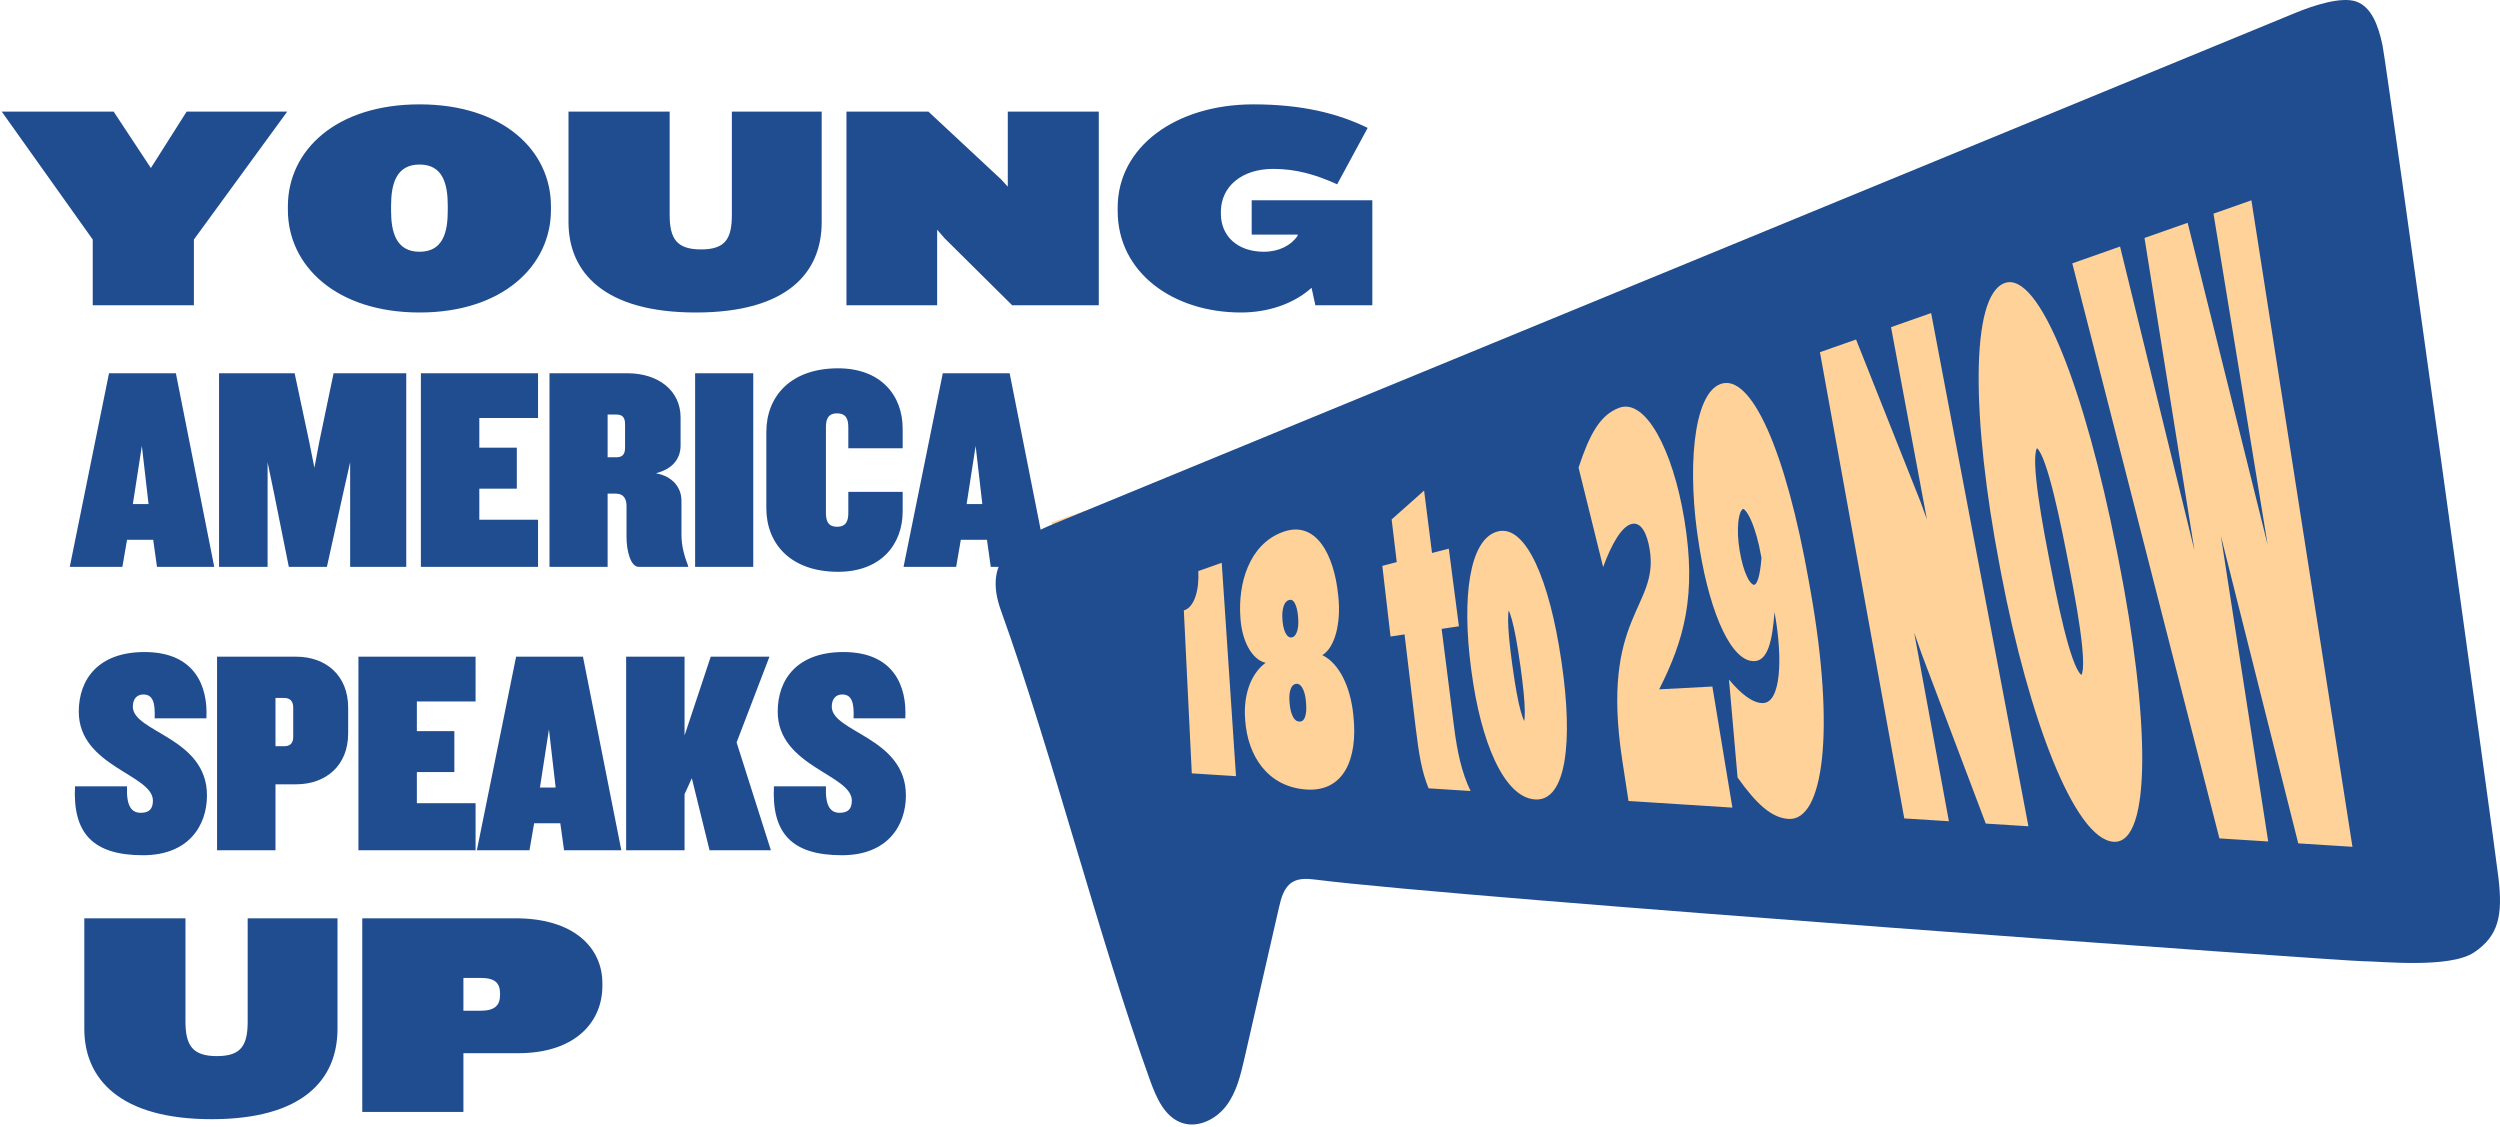
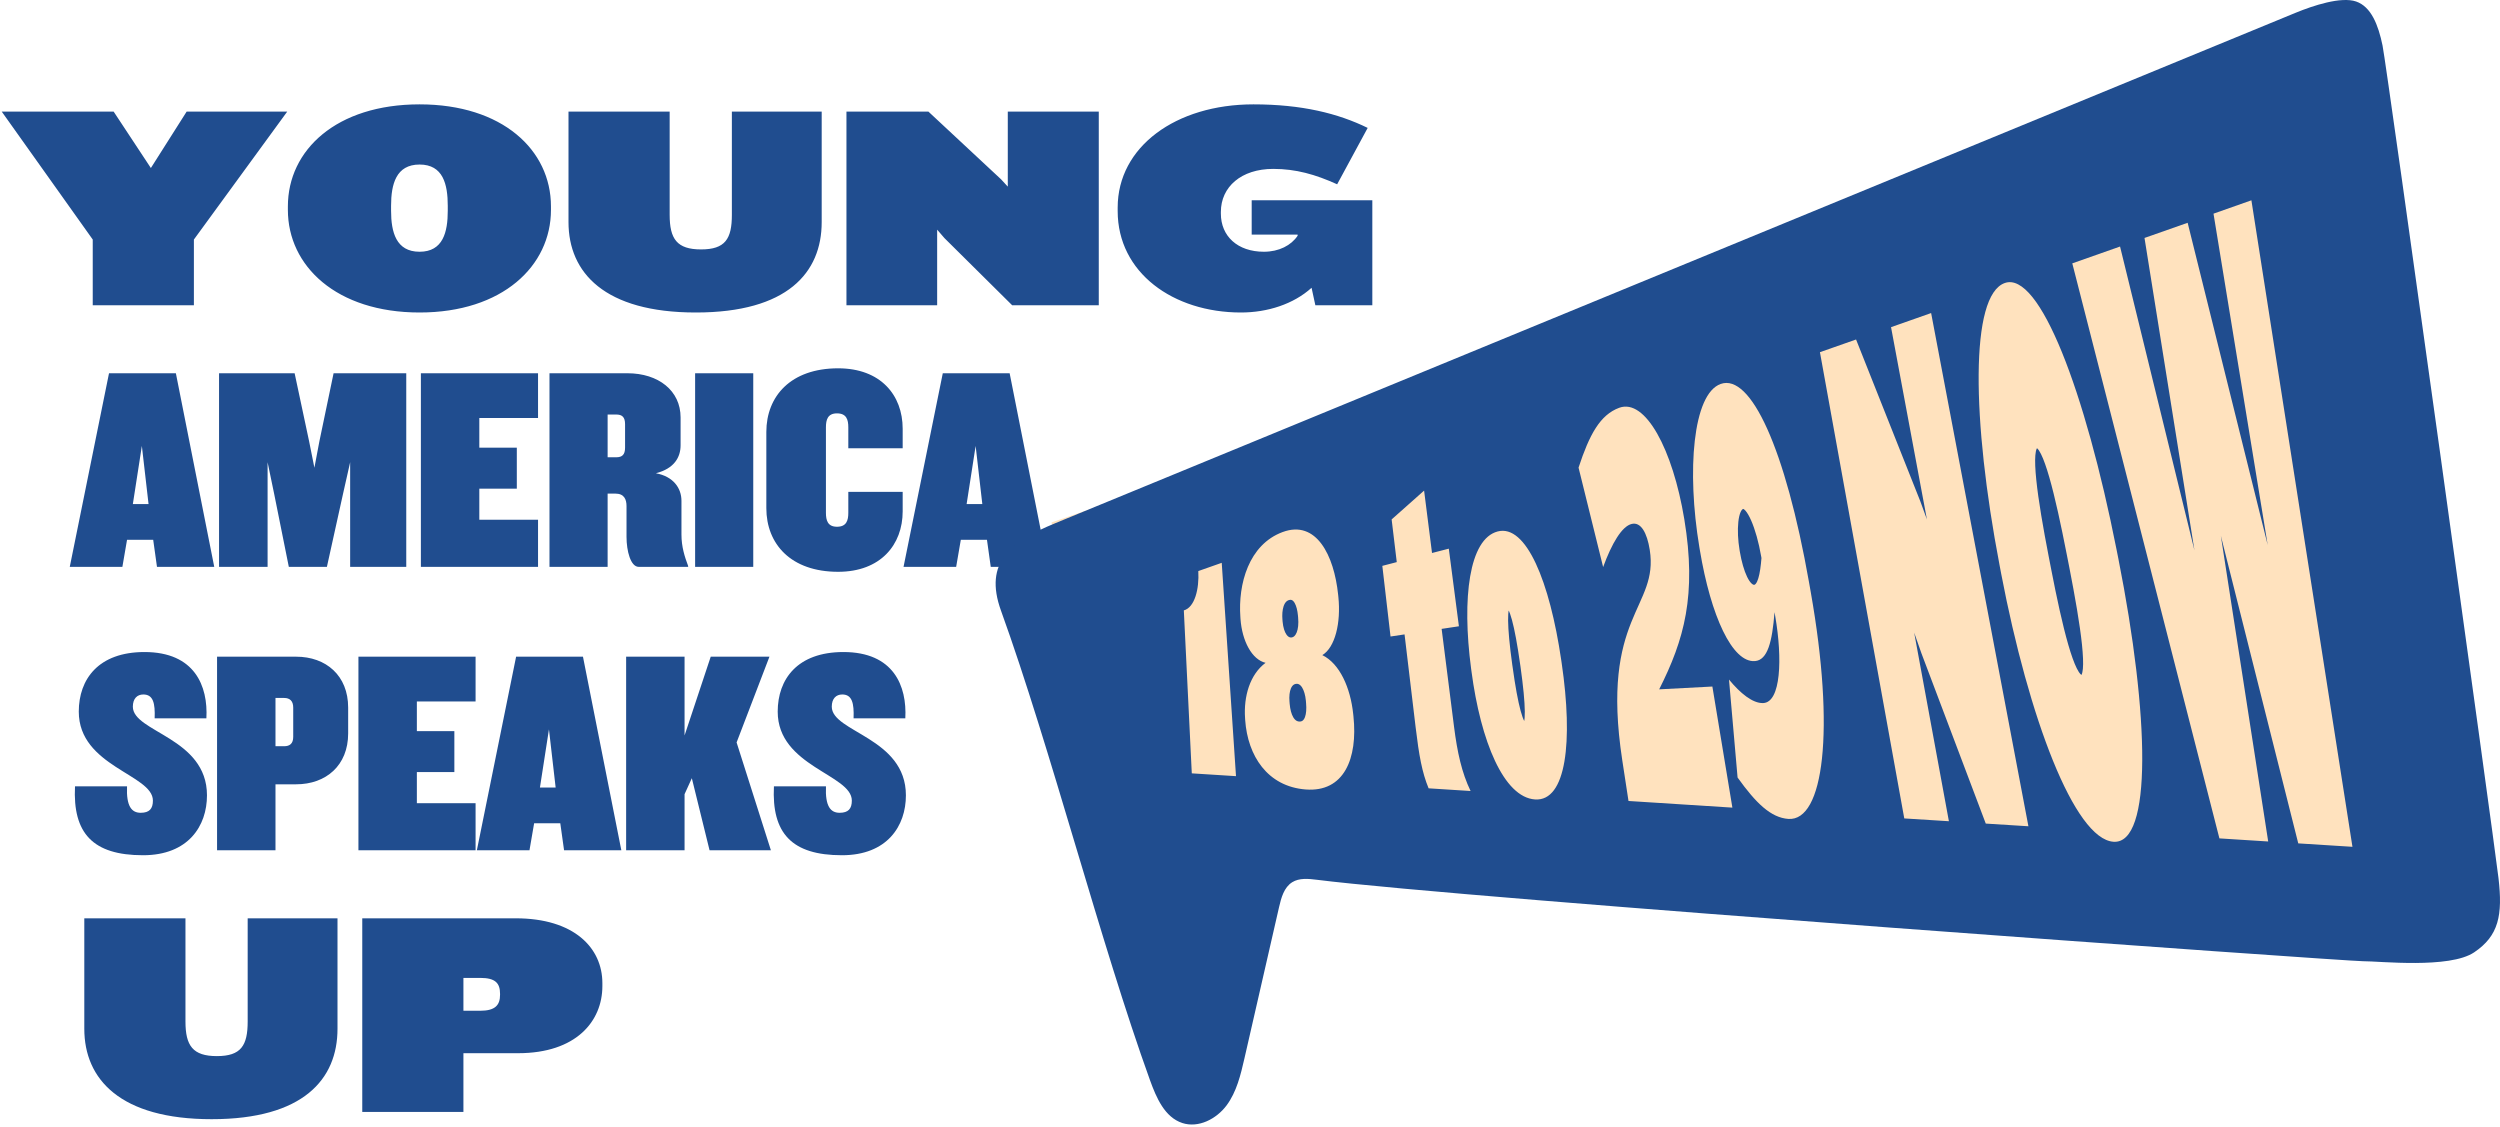
<svg xmlns="http://www.w3.org/2000/svg" width="344" height="155" viewBox="0 0 344 155" fill="none">
  <path d="M28.48 109.44C28.48 101.48 18.28 100.76 18.28 97.24C18.28 96.12 18.88 95.56 19.72 95.56C21.08 95.56 21.36 96.76 21.28 98.84H28.4C28.64 94.4 26.8 89.72 19.88 89.72C13.56 89.72 10.84 93.44 10.84 97.92C10.84 105.48 21.04 106.56 21.04 110.16C21.04 111.28 20.56 111.84 19.36 111.84C18.12 111.84 17.36 110.96 17.48 108.2H10.32C10 114.64 12.76 117.68 19.68 117.68C25.92 117.68 28.48 113.64 28.48 109.44ZM47.907 100.92V97.36C47.907 92.96 44.867 90.36 40.747 90.36H29.867V117H37.907V107.92H40.747C44.867 107.92 47.907 105.32 47.907 100.92ZM40.347 101.4C40.347 102.32 39.867 102.68 39.107 102.68H37.907V96.04H39.107C39.867 96.04 40.347 96.44 40.347 97.36V101.4ZM65.44 117V110.52H57.36V106.24H62.52V100.6H57.36V96.52H65.44V90.36H49.32V117H65.44ZM85.496 117L80.216 90.36H71.016L65.616 117H72.856L73.496 113.28H77.096L77.616 117H85.496ZM76.456 108.36H74.296L75.536 100.36L76.456 108.36ZM106.076 117L101.356 102.16L105.876 90.36H97.796L94.196 101.2V90.36H86.156V117H94.196V109.28L95.196 107.08L97.636 117H106.076ZM124.652 109.44C124.652 101.48 114.452 100.76 114.452 97.24C114.452 96.12 115.052 95.56 115.892 95.56C117.252 95.56 117.532 96.76 117.452 98.84H124.572C124.812 94.4 122.972 89.72 116.052 89.72C109.732 89.72 107.012 93.44 107.012 97.92C107.012 105.48 117.212 106.56 117.212 110.16C117.212 111.28 116.732 111.84 115.532 111.84C114.292 111.84 113.532 110.96 113.652 108.2H106.492C106.172 114.64 108.932 117.68 115.852 117.68C122.092 117.68 124.652 113.64 124.652 109.44Z" fill="#204D8F" />
  <path d="M46.44 141.56V126.36H34.08V140.56C34.08 143.88 33.16 145.32 29.84 145.32C26.52 145.32 25.52 143.88 25.52 140.56V126.36H11.6V141.56C11.6 148.52 16.56 154 29.12 154C41.72 154 46.44 148.52 46.44 141.56ZM82.887 135.68V135.28C82.887 130.44 79.007 126.36 70.967 126.36H49.847V153H63.767V144.92H71.287C79.287 144.92 82.887 140.52 82.887 135.68ZM68.807 136.88C68.807 138.28 68.167 139.08 66.087 139.08H63.767V134.56H66.087C68.167 134.56 68.807 135.28 68.807 136.76V136.88Z" fill="#204D8F" />
  <path d="M39.52 15.36H25.68L20.76 23.12L15.64 15.36H0.24L12.76 32.96V42H26.68V32.96L39.52 15.36ZM75.812 28.88V28.4C75.812 20.64 69.132 14.36 57.733 14.36C46.292 14.36 39.612 20.64 39.612 28.4V28.88C39.612 36.6 46.292 43 57.733 43C69.132 43 75.812 36.6 75.812 28.88ZM61.612 29C61.612 31.92 60.972 34.64 57.733 34.64C54.492 34.64 53.812 31.92 53.812 29V28.32C53.812 25.36 54.492 22.64 57.733 22.64C60.972 22.64 61.612 25.36 61.612 28.32V29ZM113.065 30.56V15.36H100.705V29.56C100.705 32.88 99.785 34.32 96.465 34.32C93.145 34.32 92.145 32.88 92.145 29.56V15.36H78.225V30.56C78.225 37.52 83.185 43 95.745 43C108.345 43 113.065 37.52 113.065 30.56ZM151.192 42V15.36H138.672V25.68L137.752 24.68L127.752 15.36H116.472V42H128.952V31.6L129.952 32.76L139.272 42H151.192ZM188.832 42V27.56H172.232V32.28H178.552V32.44C177.672 33.76 175.992 34.64 173.912 34.64C170.272 34.64 167.992 32.48 167.992 29.4V29.16C167.992 25.72 170.792 23.24 175.192 23.24C178.312 23.24 180.992 24 183.992 25.36L188.192 17.6C184.112 15.6 179.112 14.36 172.472 14.36C161.792 14.36 153.792 20.2 153.792 28.56V29.04C153.792 37.52 161.432 43 170.752 43C174.432 43 177.992 41.84 180.472 39.6L180.992 42H188.832Z" fill="#204D8F" />
  <path d="M29.48 78L24.2 51.36H15L9.6 78H16.84L17.48 74.28H21.08L21.6 78H29.48ZM20.44 69.36H18.28L19.52 61.36L20.44 69.36ZM55.901 78V51.36H45.901L43.941 60.76L43.261 64.36L42.541 60.76L40.541 51.36H30.141V78H36.821V63.6L37.741 68.04L39.741 78H44.981L47.181 68.04L48.181 63.6V78H55.901ZM74.034 78V71.52H65.954V67.24H71.114V61.6H65.954V57.52H74.034V51.36H57.914V78H74.034ZM94.689 78V77.88C94.209 76.6 93.769 75.24 93.769 73.56V68.92C93.769 67.16 92.649 65.56 90.249 65.12C92.769 64.48 93.649 62.92 93.649 61.28V57.44C93.649 53.76 90.609 51.36 86.329 51.36H75.609V78H83.609V67.92H84.689C85.889 67.92 86.209 68.72 86.209 69.64V73.88C86.209 75.8 86.769 78 87.889 78H94.689ZM86.009 61.6C86.009 62.56 85.609 62.92 84.809 62.92H83.609V57.04H84.809C85.609 57.04 86.009 57.4 86.009 58.36V61.6ZM103.648 78V51.36H95.648V78H103.648ZM124.208 70.36V67.68H116.728V70.56C116.728 71.6 116.488 72.48 115.168 72.48C113.888 72.48 113.648 71.6 113.648 70.56V58.8C113.648 57.76 113.888 56.88 115.168 56.88C116.488 56.88 116.728 57.76 116.728 58.8V61.68H124.208V59C124.208 54.36 121.168 50.68 115.328 50.68C108.808 50.68 105.448 54.52 105.448 59.44V69.92C105.448 74.84 108.808 78.68 115.328 78.68C121.168 78.68 124.208 74.96 124.208 70.36ZM144.207 78L138.927 51.36H129.727L124.327 78H131.567L132.207 74.28H135.807L136.327 78H144.207ZM135.167 69.36H133.007L134.247 61.36L135.167 69.36Z" fill="#204D8F" />
-   <path d="M159.467 128.391L145.28 72.211L313.255 14.327L335.387 121.582L166.277 119.879L159.467 128.391Z" fill="#FFD299" />
-   <path d="M159.467 128.391L145.28 72.211L313.255 14.327L335.387 121.582L166.277 119.879L159.467 128.391Z" stroke="#FFD299" />
+   <path d="M159.467 128.391L145.28 72.211L313.255 14.327L335.387 121.582L166.277 119.879L159.467 128.391Z" fill="#FFE2BE" />
+   <path d="M159.467 128.391L145.28 72.211L313.255 14.327L335.387 121.582L166.277 119.879L159.467 128.391Z" stroke="#FFE2BE" />
  <path d="M180.186 96.363C180.033 94.751 179.386 93.491 178.313 93.599C177.224 93.707 176.804 95.023 176.934 96.573L176.963 96.913C177.099 98.468 177.672 99.813 178.864 99.785C180.033 99.756 180.362 98.332 180.214 96.72L180.186 96.363Z" fill="#204D8F" />
-   <path d="M180.186 96.363C180.033 94.751 179.386 93.491 178.313 93.599C177.224 93.707 176.804 95.023 176.934 96.573L176.963 96.913C177.099 98.468 177.672 99.813 178.864 99.785C180.033 99.756 180.362 98.332 180.214 96.72L180.186 96.363Z" stroke="#FFD299" />
+   <path d="M180.186 96.363C180.033 94.751 179.386 93.491 178.313 93.599C177.224 93.707 176.804 95.023 176.934 96.573L176.963 96.913C177.099 98.468 177.672 99.813 178.864 99.785C180.033 99.756 180.362 98.332 180.214 96.72L180.186 96.363Z" stroke="#FFE2BE" />
  <path d="M209.672 91.369C208.889 85.79 208.134 83.129 207.487 83.237C206.84 83.345 206.84 86.08 207.595 91.556L207.635 91.823C208.39 97.299 209.144 99.966 209.82 99.955C210.495 99.944 210.495 97.214 209.712 91.635L209.672 91.369Z" fill="#204D8F" />
-   <path d="M209.672 91.369C208.889 85.79 208.134 83.129 207.487 83.237C206.84 83.345 206.84 86.08 207.595 91.556L207.635 91.823C208.39 97.299 209.144 99.966 209.82 99.955C210.495 99.944 210.495 97.214 209.712 91.635L209.672 91.369Z" stroke="#FFD299" />
+   <path d="M209.672 91.369C208.889 85.79 208.134 83.129 207.487 83.237C206.84 83.345 206.84 86.08 207.595 91.556L207.635 91.823C208.39 97.299 209.144 99.966 209.82 99.955C210.495 99.944 210.495 97.214 209.712 91.635L209.672 91.369Z" stroke="#FFE2BE" />
  <path d="M239.76 69.538C238.563 69.81 238.421 73.107 238.869 75.752L238.909 75.996C239.386 78.805 240.362 81.12 241.463 80.961C242.331 80.836 242.694 79.14 242.881 76.762L242.836 76.506C242.138 72.438 240.77 69.311 239.76 69.538Z" fill="#204D8F" />
-   <path d="M239.76 69.538C238.563 69.81 238.421 73.107 238.869 75.752L238.909 75.996C239.386 78.805 240.362 81.12 241.463 80.961C242.331 80.836 242.694 79.14 242.881 76.762L242.836 76.506C242.138 72.438 240.77 69.311 239.76 69.538Z" stroke="#FFD299" />
+   <path d="M239.76 69.538C238.563 69.81 238.421 73.107 238.869 75.752L238.909 75.996C239.386 78.805 240.362 81.12 241.463 80.961C242.331 80.836 242.694 79.14 242.881 76.762L242.836 76.506C242.138 72.438 240.77 69.311 239.76 69.538Z" stroke="#FFE2BE" />
  <path d="M177.831 88.202C178.773 88.043 179.295 86.778 179.119 84.916L179.091 84.616C178.966 83.254 178.455 81.778 177.28 82.073C176.106 82.363 175.856 83.963 175.964 85.274L175.986 85.564C176.145 87.357 176.889 88.361 177.831 88.202Z" fill="#204D8F" />
-   <path d="M177.831 88.202C178.773 88.043 179.295 86.778 179.119 84.916L179.091 84.616C178.966 83.254 178.455 81.778 177.28 82.073C176.106 82.363 175.856 83.963 175.964 85.274L175.986 85.564C176.145 87.357 176.889 88.361 177.831 88.202Z" stroke="#FFD299" />
+   <path d="M177.831 88.202C178.773 88.043 179.295 86.778 179.119 84.916L179.091 84.616C178.966 83.254 178.455 81.778 177.28 82.073C176.106 82.363 175.856 83.963 175.964 85.274L175.986 85.564C176.145 87.357 176.889 88.361 177.831 88.202Z" stroke="#FFE2BE" />
  <path d="M343.791 120.815C343.195 115.714 328.424 9.106 327.839 6.269C327.255 3.432 326.273 0.923 324.202 0.208C322.13 -0.507 318.283 0.77 315.894 1.752C258.975 25.172 202.062 48.592 145.144 72.018C139.179 74.475 135.304 77.29 137.738 84.031C144.559 102.917 151.42 129.753 158.241 148.639C159.11 151.045 160.267 153.741 162.696 154.53C164.909 155.25 167.378 153.974 168.774 152.107C170.164 150.24 170.715 147.896 171.237 145.626C172.826 138.691 174.409 131.757 175.998 124.822C176.293 123.528 176.684 122.098 177.808 121.394C178.784 120.787 180.033 120.912 181.173 121.054C201.483 123.619 322.857 132.273 325.127 132.262C327.397 132.25 337.049 133.328 340.443 131.042C343.837 128.76 344.387 125.917 343.791 120.815ZM163.99 106.413L162.895 83.992C164.387 83.583 165.028 81.058 164.886 78.578L168.11 77.443L170.073 106.799L163.99 106.413ZM179.664 108.632C174.386 108.223 171.685 103.978 171.339 99.104L171.322 98.831C171.106 95.806 172.003 92.787 174.142 91.204C172.264 90.762 170.913 88.214 170.692 85.172L170.675 84.9C170.346 80.365 171.827 74.934 176.492 73.209C181.139 71.49 183.568 76.438 184.124 81.801L184.158 82.124C184.533 85.717 183.699 89.099 181.951 90.143C184.357 91.323 185.821 94.638 186.201 98.247L186.235 98.57C186.842 104.381 184.941 109.04 179.664 108.632ZM196.575 108.473C195.667 106.254 195.258 103.961 194.793 100.091L193.266 87.294L191.337 87.584L190.208 77.863L192.194 77.346L191.49 71.473L195.956 67.506L197.046 76.092L199.355 75.496L200.746 86.176L198.368 86.534L200.076 100C200.524 103.519 201.132 106.311 202.352 108.842L196.575 108.473ZM211.221 110.005C206.926 109.71 203.748 102.043 202.471 92.35L202.42 91.97C201.143 82.283 202.147 74.168 206.074 73.13C210.001 72.091 213.242 80.019 214.825 90.824L214.887 91.25C216.476 102.055 215.517 110.294 211.221 110.005ZM224.081 110.215L223.224 104.608C220.171 84.644 228.291 83.679 227.003 75.644C226.634 73.334 225.8 71.791 224.529 72.091C223.167 72.409 221.771 74.804 220.591 78.027L217.208 64.345C218.701 59.8 220.171 57.081 222.804 56.111C226.402 54.783 230.17 61.831 231.759 71.439C233.484 81.875 231.747 88.032 228.303 94.853L235.623 94.467L238.376 111.129L224.081 110.215ZM246.082 112.683C243.676 112.513 241.633 110.533 239.091 106.986L237.91 93.508C239.454 95.387 241.162 96.788 242.603 96.743C245.072 96.658 245.27 90.591 244.277 84.826L244.175 84.236C243.857 88.31 243.228 90.835 241.474 90.966C238.364 91.199 235.413 84.78 233.898 75.684L233.83 75.281C232.088 64.816 232.922 54.199 236.77 52.831C240.901 51.361 245.673 61.718 248.914 80.082L249.163 81.489C252.529 100.551 250.934 113.024 246.082 112.683ZM273.242 113.325L264.395 89.91L263.39 87.05L268.168 113.001L262.028 112.615L250.423 48.461L255.394 46.714L264.241 68.993L265.144 71.473L260.207 45.017L265.723 43.076L279.109 113.694L273.242 113.325ZM290.817 115.827C285.437 115.447 279.155 98.786 275.364 78.952L275.131 77.721C271.324 57.785 271.051 40.647 275.852 38.945C280.642 37.242 286.924 53.83 291.225 75.559L291.492 76.904C295.776 98.508 296.179 116.202 290.817 115.827ZM316.24 116.049L305.588 73.72L312.103 115.788L305.39 115.362L285.147 36.238L291.719 33.922L301.956 75.729L295.084 32.742L301.02 30.654L312.035 74.991L304.578 29.4L309.793 27.561L323.697 116.52L316.24 116.049Z" fill="#204D8F" />
  <path d="M284.875 76.183C283.309 68.164 281.589 60.855 280.182 61.167C278.775 61.48 279.881 68.777 281.408 76.654L281.76 78.464C283.263 86.227 284.977 93.446 286.453 93.383C287.928 93.321 286.782 85.938 285.238 78.027L284.875 76.183Z" fill="#204D8F" />
-   <path d="M284.875 76.183C283.309 68.164 281.589 60.855 280.182 61.167C278.775 61.48 279.881 68.777 281.408 76.654L281.76 78.464C283.263 86.227 284.977 93.446 286.453 93.383C287.928 93.321 286.782 85.938 285.238 78.027L284.875 76.183Z" stroke="#FFD299" />
+   <path d="M284.875 76.183C283.309 68.164 281.589 60.855 280.182 61.167C278.775 61.48 279.881 68.777 281.408 76.654L281.76 78.464C283.263 86.227 284.977 93.446 286.453 93.383C287.928 93.321 286.782 85.938 285.238 78.027L284.875 76.183Z" stroke="#FFE2BE" />
</svg>
